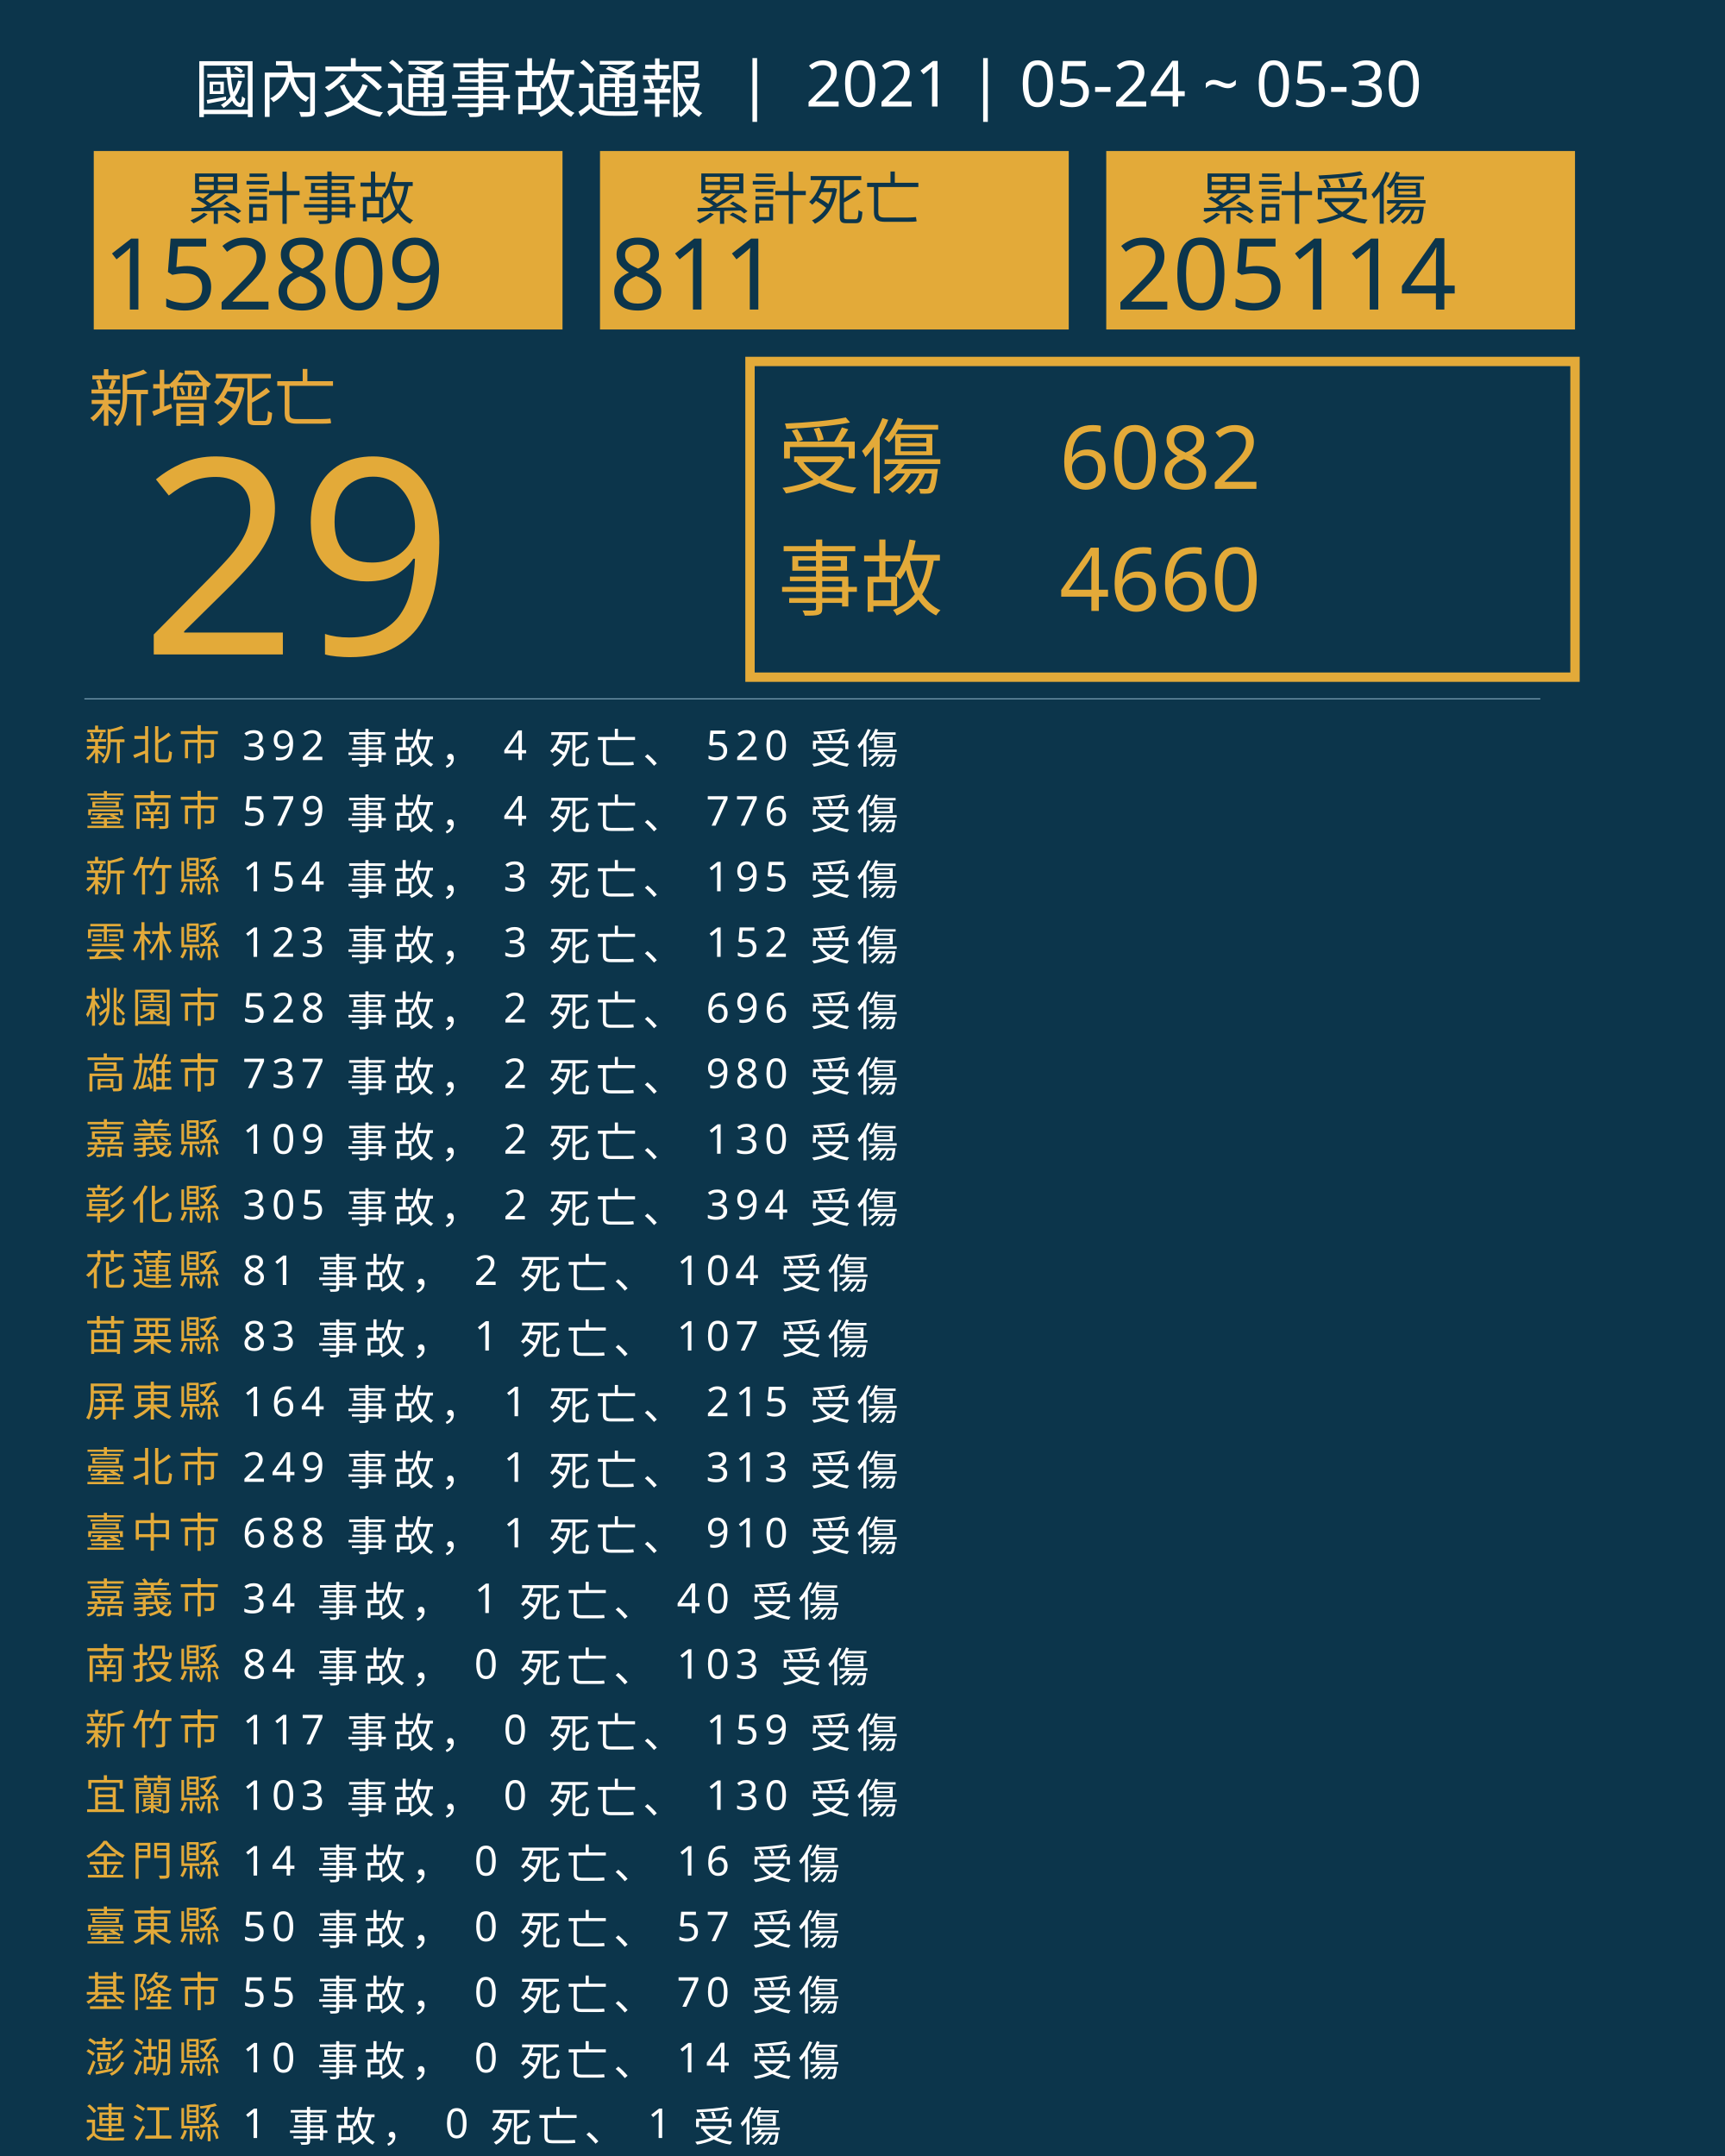
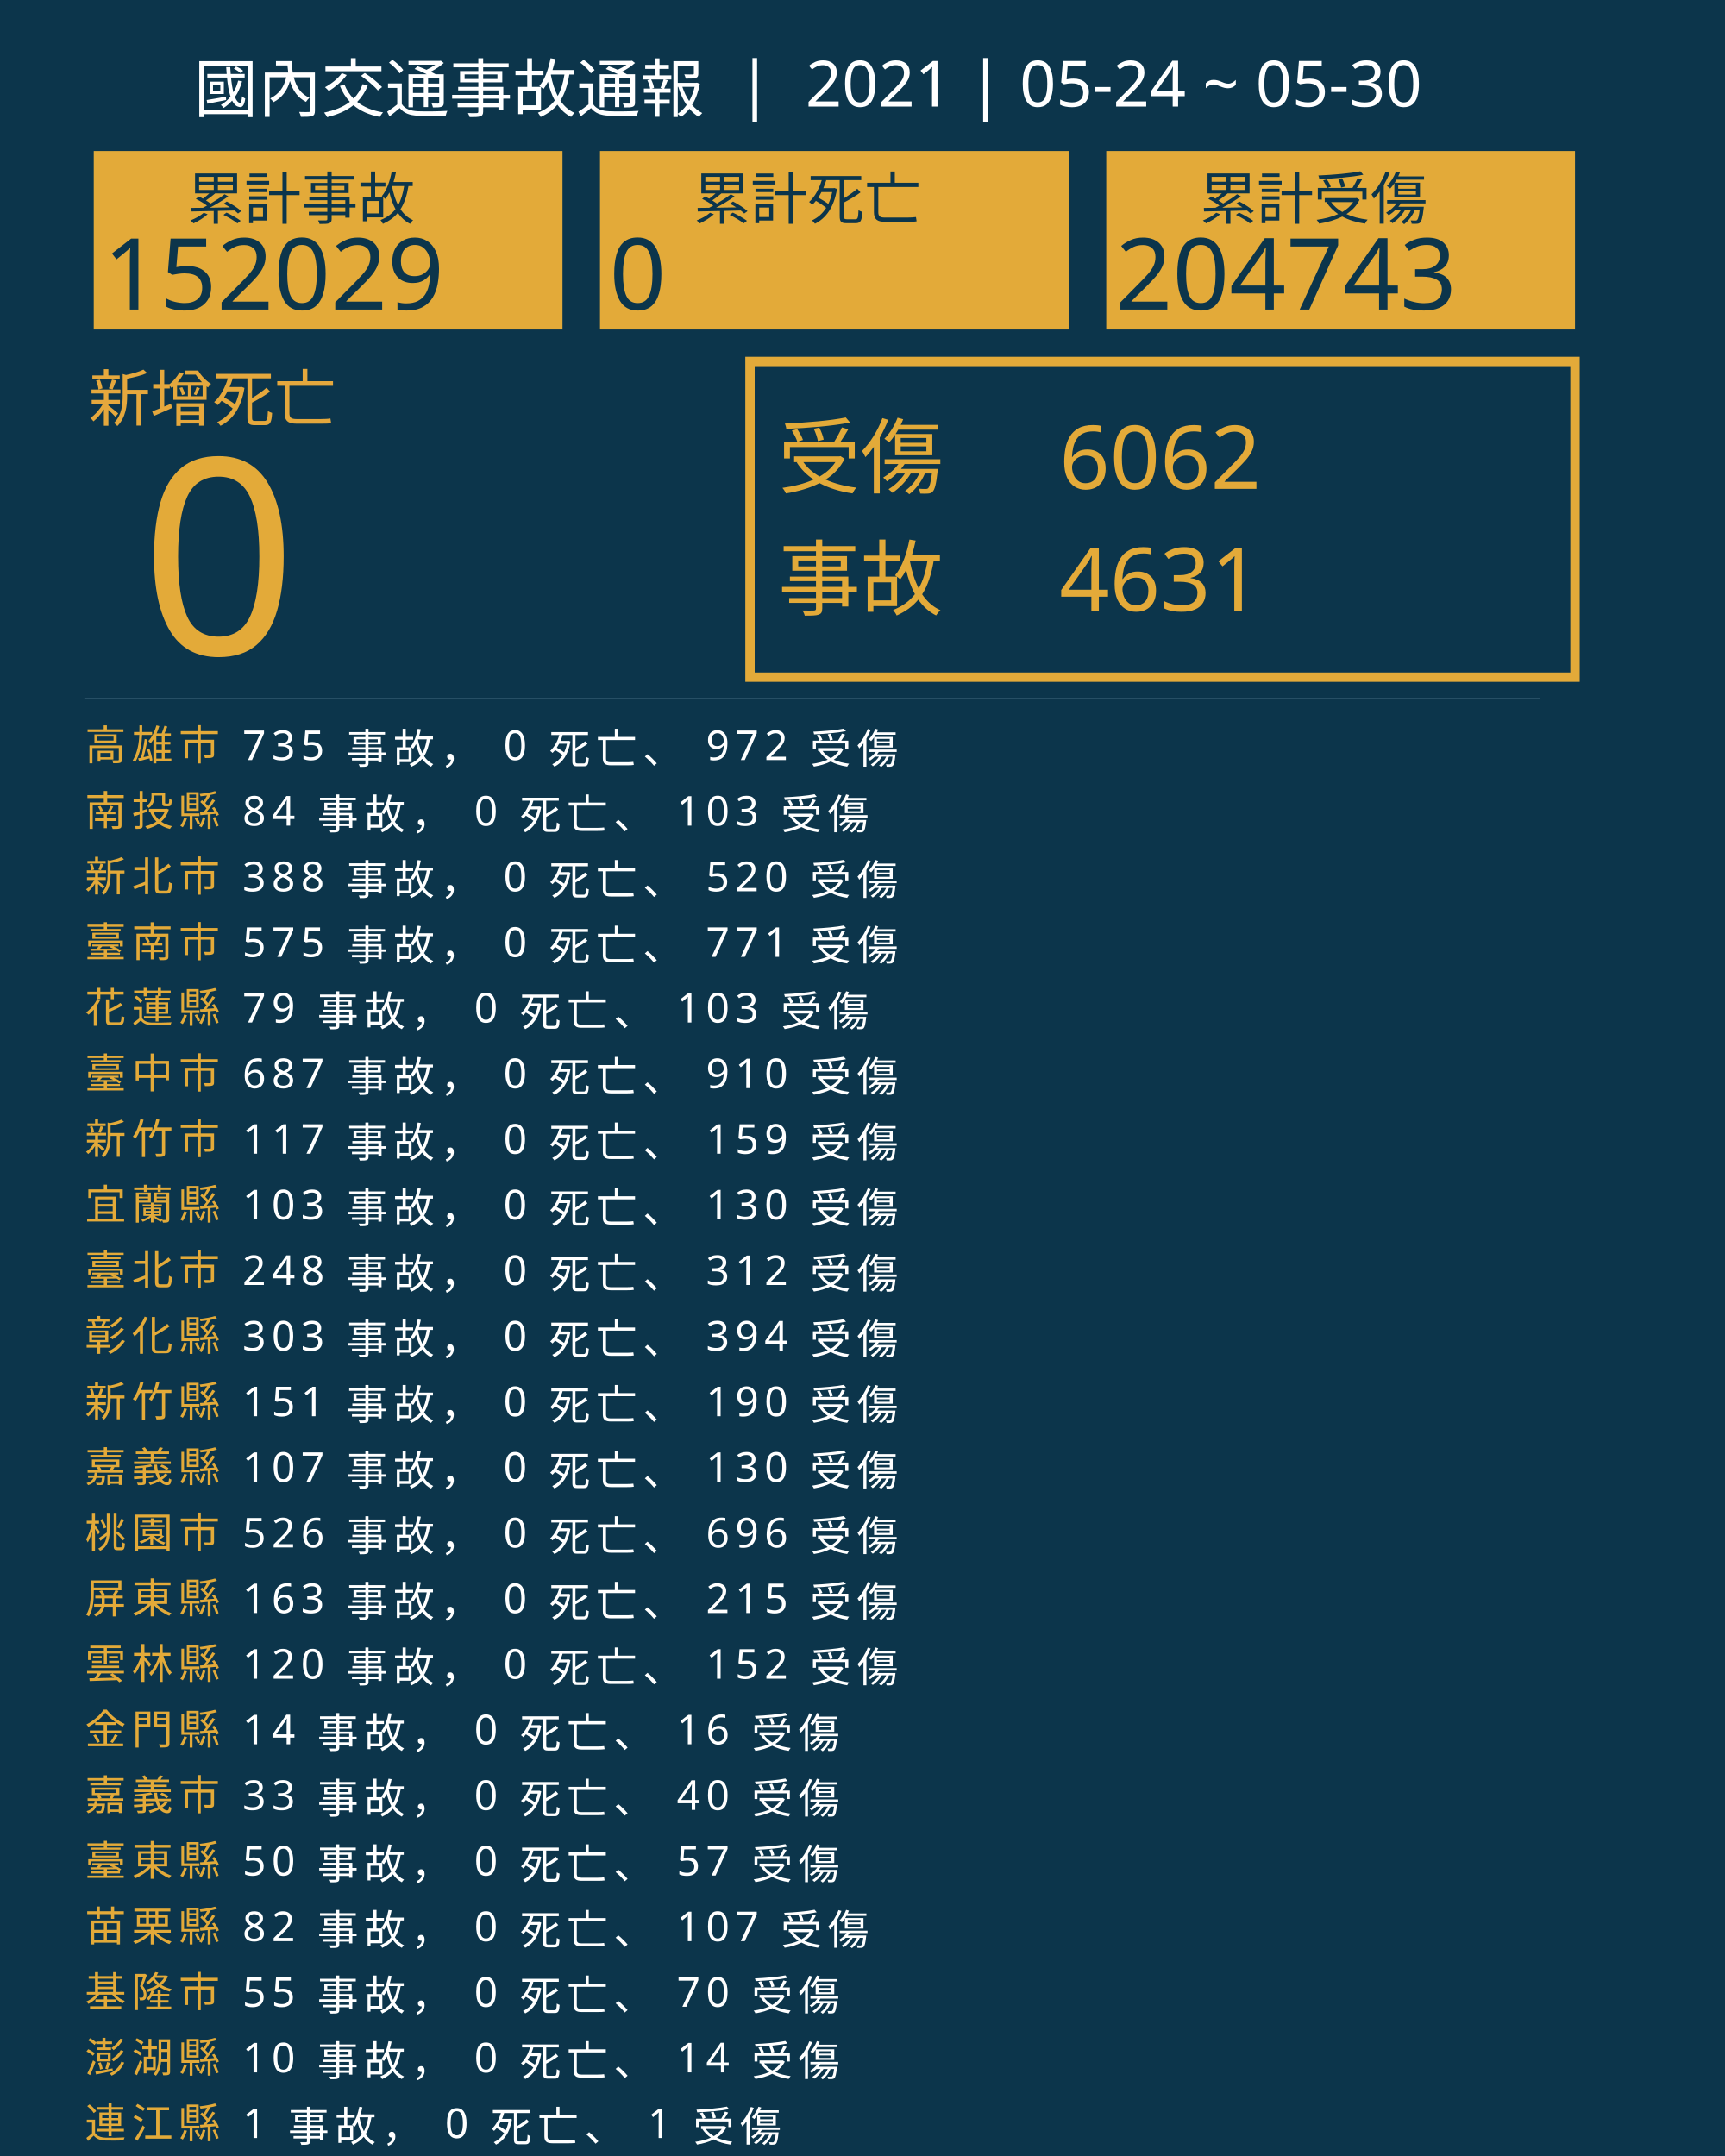
<svg xmlns="http://www.w3.org/2000/svg" version="1.1" id="圖層_1" x="0px" y="0px" viewBox="0 0 1840 2300" style="enable-background:new 0 0 1840 2300;" xml:space="preserve">
  <style type="text/css">
	.st0{fill:#0C354B;}
	.st1{fill:#E5A83D;}
	.st2{font-family:'NotoSansCJKtc-Bold-B5pc-H';}
	.st3{font-size:66px;}
	.st4{fill:#E3AA39;}
	.st5{font-family:'Arial-BoldMT';}
	.st6{font-size:291.776px;}
	.st7{fill:none;stroke:#E3AA39;stroke-miterlimit:10;stroke-width:10;}
	.st8{font-family:'NotoSansCJKtc-Light-B5pc-H';}
	.st9{font-size:88px;}
	.st10{font-family:'NotoSansCJKtc-Medium-B5pc-H';}
	.st11{font-size:94px;}
	.st12{fill:none;stroke:#8AAFC1;stroke-miterlimit:10;}
	.st13{font-size:60.649px;}
	.st14{font-size:106px;}
	.st15{fill:none;}
	.st16{font-size:44px;}
	.st17{letter-spacing:6;}
	.st18{fill:#FFFFFF;}
	.st19{letter-spacing:1;}
	.st20{font-size:68px;}
</style>
  <rect class="st0" width="1840" height="2300" />
  <text transform="matrix(1 0 0 1 94.5001 449.017)" class="st1 st2 st3">新增死亡</text>
  <g>
-     <text transform="matrix(1 0 0 1 150 698.1412)" class="st4 st5 st6">29</text>
+     <text transform="matrix(1 0 0 1 150 698.1412)" class="st4 st5 st6">0</text>
  </g>
  <g>
    <rect x="800" y="385.6" class="st7" width="880" height="336.8" />
    <g>
      <text transform="matrix(1 0 0 1 830 519.593)" class="st4 st8 st9">受傷</text>
-       <text transform="matrix(1 0 0 1 1130 521.5084)" class="st4 st10 st11">6082</text>
-       <text transform="matrix(1 0 0 1 1130 651.7274)" class="st4 st10 st11">4660</text>
+       <text transform="matrix(1 0 0 1 1130 521.5084)" class="st4 st10 st11">6062</text>
+       <text transform="matrix(1 0 0 1 1130 651.7274)" class="st4 st10 st11">4631</text>
      <text transform="matrix(1 0 0 1 830 649.4965)" class="st4 st8 st9">事故</text>
    </g>
  </g>
  <line class="st12" x1="90" y1="745.5" x2="1643" y2="745.5" />
  <g>
    <g>
      <rect x="100" y="161.1" class="st4" width="500" height="190.4" />
      <g>
        <text transform="matrix(1 0 0 1 200 233.9079)" class="st0 st10 st13">累計事故</text>
        <g>
-           <text transform="matrix(1 0 0 1 110 330.2121)" class="st0 st5 st14">152809</text>
+           <text transform="matrix(1 0 0 1 110 330.2121)" class="st0 st5 st14">152029</text>
        </g>
      </g>
    </g>
    <g>
      <rect x="640" y="161.1" class="st4" width="500" height="190.4" />
      <g>
        <text transform="matrix(1 0 0 1 740 233.908)" class="st0 st10 st13">累計死亡</text>
        <g>
-           <text transform="matrix(1 0 0 1 650 330.2122)" class="st0 st5 st14">811</text>
+           <text transform="matrix(1 0 0 1 650 330.2122)" class="st0 st5 st14">0</text>
        </g>
      </g>
    </g>
    <g>
      <rect x="1180" y="161.1" class="st4" width="500" height="190.4" />
      <g>
        <text transform="matrix(1 0 0 1 1280 233.908)" class="st0 st10 st13">累計受傷</text>
        <g>
-           <text transform="matrix(1 0 0 1 1190 330.2122)" class="st0 st5 st14">205114</text>
+           <text transform="matrix(1 0 0 1 1190 330.2122)" class="st0 st5 st14">204743</text>
        </g>
      </g>
    </g>
  </g>
  <rect x="90.6" y="772.1" class="st15" width="1141.8" height="314.8" />
  <text transform="matrix(1 0 0 1 90.5591 810.7965)">
-     <tspan x="0" y="0" class="st4 st10 st16 st17">新北市</tspan>
-     <tspan x="150.6" y="0" class="st18 st10 st16 st17"> 392 事故， 4 死亡、 520 受傷</tspan>
-     <tspan x="0" y="70" class="st4 st10 st16 st17">臺南市</tspan>
-     <tspan x="150.6" y="70" class="st18 st10 st16 st17"> 579 事故， 4 死亡、 776 受傷</tspan>
-     <tspan x="0" y="140" class="st4 st10 st16 st17">新竹縣</tspan>
-     <tspan x="150.6" y="140" class="st18 st10 st16 st17"> 154 事故， 3 死亡、 195 受傷</tspan>
-     <tspan x="0" y="210" class="st4 st10 st16 st17">雲林縣</tspan>
-     <tspan x="150.6" y="210" class="st18 st10 st16 st17"> 123 事故， 3 死亡、 152 受傷</tspan>
-     <tspan x="0" y="280" class="st4 st10 st16 st17">桃園市</tspan>
-     <tspan x="150.6" y="280" class="st18 st10 st16 st17"> 528 事故， 2 死亡、 696 受傷</tspan>
-     <tspan x="0" y="350" class="st4 st10 st16 st17">高雄市</tspan>
-     <tspan x="150.6" y="350" class="st18 st10 st16 st17"> 737 事故， 2 死亡、 980 受傷</tspan>
-     <tspan x="0" y="420" class="st4 st10 st16 st17">嘉義縣</tspan>
-     <tspan x="150.6" y="420" class="st18 st10 st16 st17"> 109 事故， 2 死亡、 130 受傷</tspan>
-     <tspan x="0" y="490" class="st4 st10 st16 st17">彰化縣</tspan>
-     <tspan x="150.6" y="490" class="st18 st10 st16 st17"> 305 事故， 2 死亡、 394 受傷</tspan>
-     <tspan x="0" y="560" class="st4 st10 st16 st17">花蓮縣</tspan>
-     <tspan x="150.6" y="560" class="st18 st10 st16 st17"> 81 事故， 2 死亡、 104 受傷</tspan>
-     <tspan x="0" y="630" class="st4 st10 st16 st17">苗栗縣</tspan>
-     <tspan x="150.6" y="630" class="st18 st10 st16 st17"> 83 事故， 1 死亡、 107 受傷</tspan>
-     <tspan x="0" y="700" class="st4 st10 st16 st17">屏東縣</tspan>
-     <tspan x="150.6" y="700" class="st18 st10 st16 st17"> 164 事故， 1 死亡、 215 受傷</tspan>
-     <tspan x="0" y="770" class="st4 st10 st16 st17">臺北市</tspan>
-     <tspan x="150.6" y="770" class="st18 st10 st16 st17"> 249 事故， 1 死亡、 313 受傷</tspan>
-     <tspan x="0" y="840" class="st4 st10 st16 st17">臺中市</tspan>
-     <tspan x="150.6" y="840" class="st18 st10 st16 st17"> 688 事故， 1 死亡、 910 受傷</tspan>
-     <tspan x="0" y="910" class="st4 st10 st16 st17">嘉義市</tspan>
-     <tspan x="150.6" y="910" class="st18 st10 st16 st17"> 34 事故， 1 死亡、 40 受傷</tspan>
-     <tspan x="0" y="980" class="st4 st10 st16 st17">南投縣</tspan>
-     <tspan x="150.6" y="980" class="st18 st10 st16 st17"> 84 事故， 0 死亡、 103 受傷</tspan>
-     <tspan x="0" y="1050" class="st4 st10 st16 st17">新竹市</tspan>
-     <tspan x="150.6" y="1050" class="st18 st10 st16 st17"> 117 事故， 0 死亡、 159 受傷</tspan>
-     <tspan x="0" y="1120" class="st4 st10 st16 st17">宜蘭縣</tspan>
-     <tspan x="150.6" y="1120" class="st18 st10 st16 st17"> 103 事故， 0 死亡、 130 受傷</tspan>
-     <tspan x="0" y="1190" class="st4 st10 st16 st17">金門縣</tspan>
-     <tspan x="150.6" y="1190" class="st18 st10 st16 st17"> 14 事故， 0 死亡、 16 受傷</tspan>
-     <tspan x="0" y="1260" class="st4 st10 st16 st17">臺東縣</tspan>
-     <tspan x="150.6" y="1260" class="st18 st10 st16 st17"> 50 事故， 0 死亡、 57 受傷</tspan>
+     <tspan x="0" y="0" class="st4 st10 st16 st17">高雄市</tspan>
+     <tspan x="150.6" y="0" class="st18 st10 st16 st17"> 735 事故， 0 死亡、 972 受傷</tspan>
+     <tspan x="0" y="70" class="st4 st10 st16 st17">南投縣</tspan>
+     <tspan x="150.6" y="70" class="st18 st10 st16 st17"> 84 事故， 0 死亡、 103 受傷</tspan>
+     <tspan x="0" y="140" class="st4 st10 st16 st17">新北市</tspan>
+     <tspan x="150.6" y="140" class="st18 st10 st16 st17"> 388 事故， 0 死亡、 520 受傷</tspan>
+     <tspan x="0" y="210" class="st4 st10 st16 st17">臺南市</tspan>
+     <tspan x="150.6" y="210" class="st18 st10 st16 st17"> 575 事故， 0 死亡、 771 受傷</tspan>
+     <tspan x="0" y="280" class="st4 st10 st16 st17">花蓮縣</tspan>
+     <tspan x="150.6" y="280" class="st18 st10 st16 st17"> 79 事故， 0 死亡、 103 受傷</tspan>
+     <tspan x="0" y="350" class="st4 st10 st16 st17">臺中市</tspan>
+     <tspan x="150.6" y="350" class="st18 st10 st16 st17"> 687 事故， 0 死亡、 910 受傷</tspan>
+     <tspan x="0" y="420" class="st4 st10 st16 st17">新竹市</tspan>
+     <tspan x="150.6" y="420" class="st18 st10 st16 st17"> 117 事故， 0 死亡、 159 受傷</tspan>
+     <tspan x="0" y="490" class="st4 st10 st16 st17">宜蘭縣</tspan>
+     <tspan x="150.6" y="490" class="st18 st10 st16 st17"> 103 事故， 0 死亡、 130 受傷</tspan>
+     <tspan x="0" y="560" class="st4 st10 st16 st17">臺北市</tspan>
+     <tspan x="150.6" y="560" class="st18 st10 st16 st17"> 248 事故， 0 死亡、 312 受傷</tspan>
+     <tspan x="0" y="630" class="st4 st10 st16 st17">彰化縣</tspan>
+     <tspan x="150.6" y="630" class="st18 st10 st16 st17"> 303 事故， 0 死亡、 394 受傷</tspan>
+     <tspan x="0" y="700" class="st4 st10 st16 st17">新竹縣</tspan>
+     <tspan x="150.6" y="700" class="st18 st10 st16 st17"> 151 事故， 0 死亡、 190 受傷</tspan>
+     <tspan x="0" y="770" class="st4 st10 st16 st17">嘉義縣</tspan>
+     <tspan x="150.6" y="770" class="st18 st10 st16 st17"> 107 事故， 0 死亡、 130 受傷</tspan>
+     <tspan x="0" y="840" class="st4 st10 st16 st17">桃園市</tspan>
+     <tspan x="150.6" y="840" class="st18 st10 st16 st17"> 526 事故， 0 死亡、 696 受傷</tspan>
+     <tspan x="0" y="910" class="st4 st10 st16 st17">屏東縣</tspan>
+     <tspan x="150.6" y="910" class="st18 st10 st16 st17"> 163 事故， 0 死亡、 215 受傷</tspan>
+     <tspan x="0" y="980" class="st4 st10 st16 st17">雲林縣</tspan>
+     <tspan x="150.6" y="980" class="st18 st10 st16 st17"> 120 事故， 0 死亡、 152 受傷</tspan>
+     <tspan x="0" y="1050" class="st4 st10 st16 st17">金門縣</tspan>
+     <tspan x="150.6" y="1050" class="st18 st10 st16 st17"> 14 事故， 0 死亡、 16 受傷</tspan>
+     <tspan x="0" y="1120" class="st4 st10 st16 st17">嘉義市</tspan>
+     <tspan x="150.6" y="1120" class="st18 st10 st16 st17"> 33 事故， 0 死亡、 40 受傷</tspan>
+     <tspan x="0" y="1190" class="st4 st10 st16 st17">臺東縣</tspan>
+     <tspan x="150.6" y="1190" class="st18 st10 st16 st17"> 50 事故， 0 死亡、 57 受傷</tspan>
+     <tspan x="0" y="1260" class="st4 st10 st16 st17">苗栗縣</tspan>
+     <tspan x="150.6" y="1260" class="st18 st10 st16 st17"> 82 事故， 0 死亡、 107 受傷</tspan>
    <tspan x="0" y="1330" class="st4 st10 st16 st17">基隆市</tspan>
    <tspan x="150.6" y="1330" class="st18 st10 st16 st17"> 55 事故， 0 死亡、 70 受傷</tspan>
    <tspan x="0" y="1400" class="st4 st10 st16 st17">澎湖縣</tspan>
    <tspan x="150.6" y="1400" class="st18 st10 st16 st17"> 10 事故， 0 死亡、 14 受傷</tspan>
    <tspan x="0" y="1470" class="st4 st10 st16 st17">連江縣</tspan>
    <tspan x="150.6" y="1470" class="st18 st10 st16 st17"> 1 事故， 0 死亡、 1 受傷</tspan>
  </text>
  <text transform="matrix(1 0 0 1 207 119.2712)" class="st18 st8 st20">國內交通事故通報  |  2021 | 05-24 ~ 05-30</text>
</svg>
